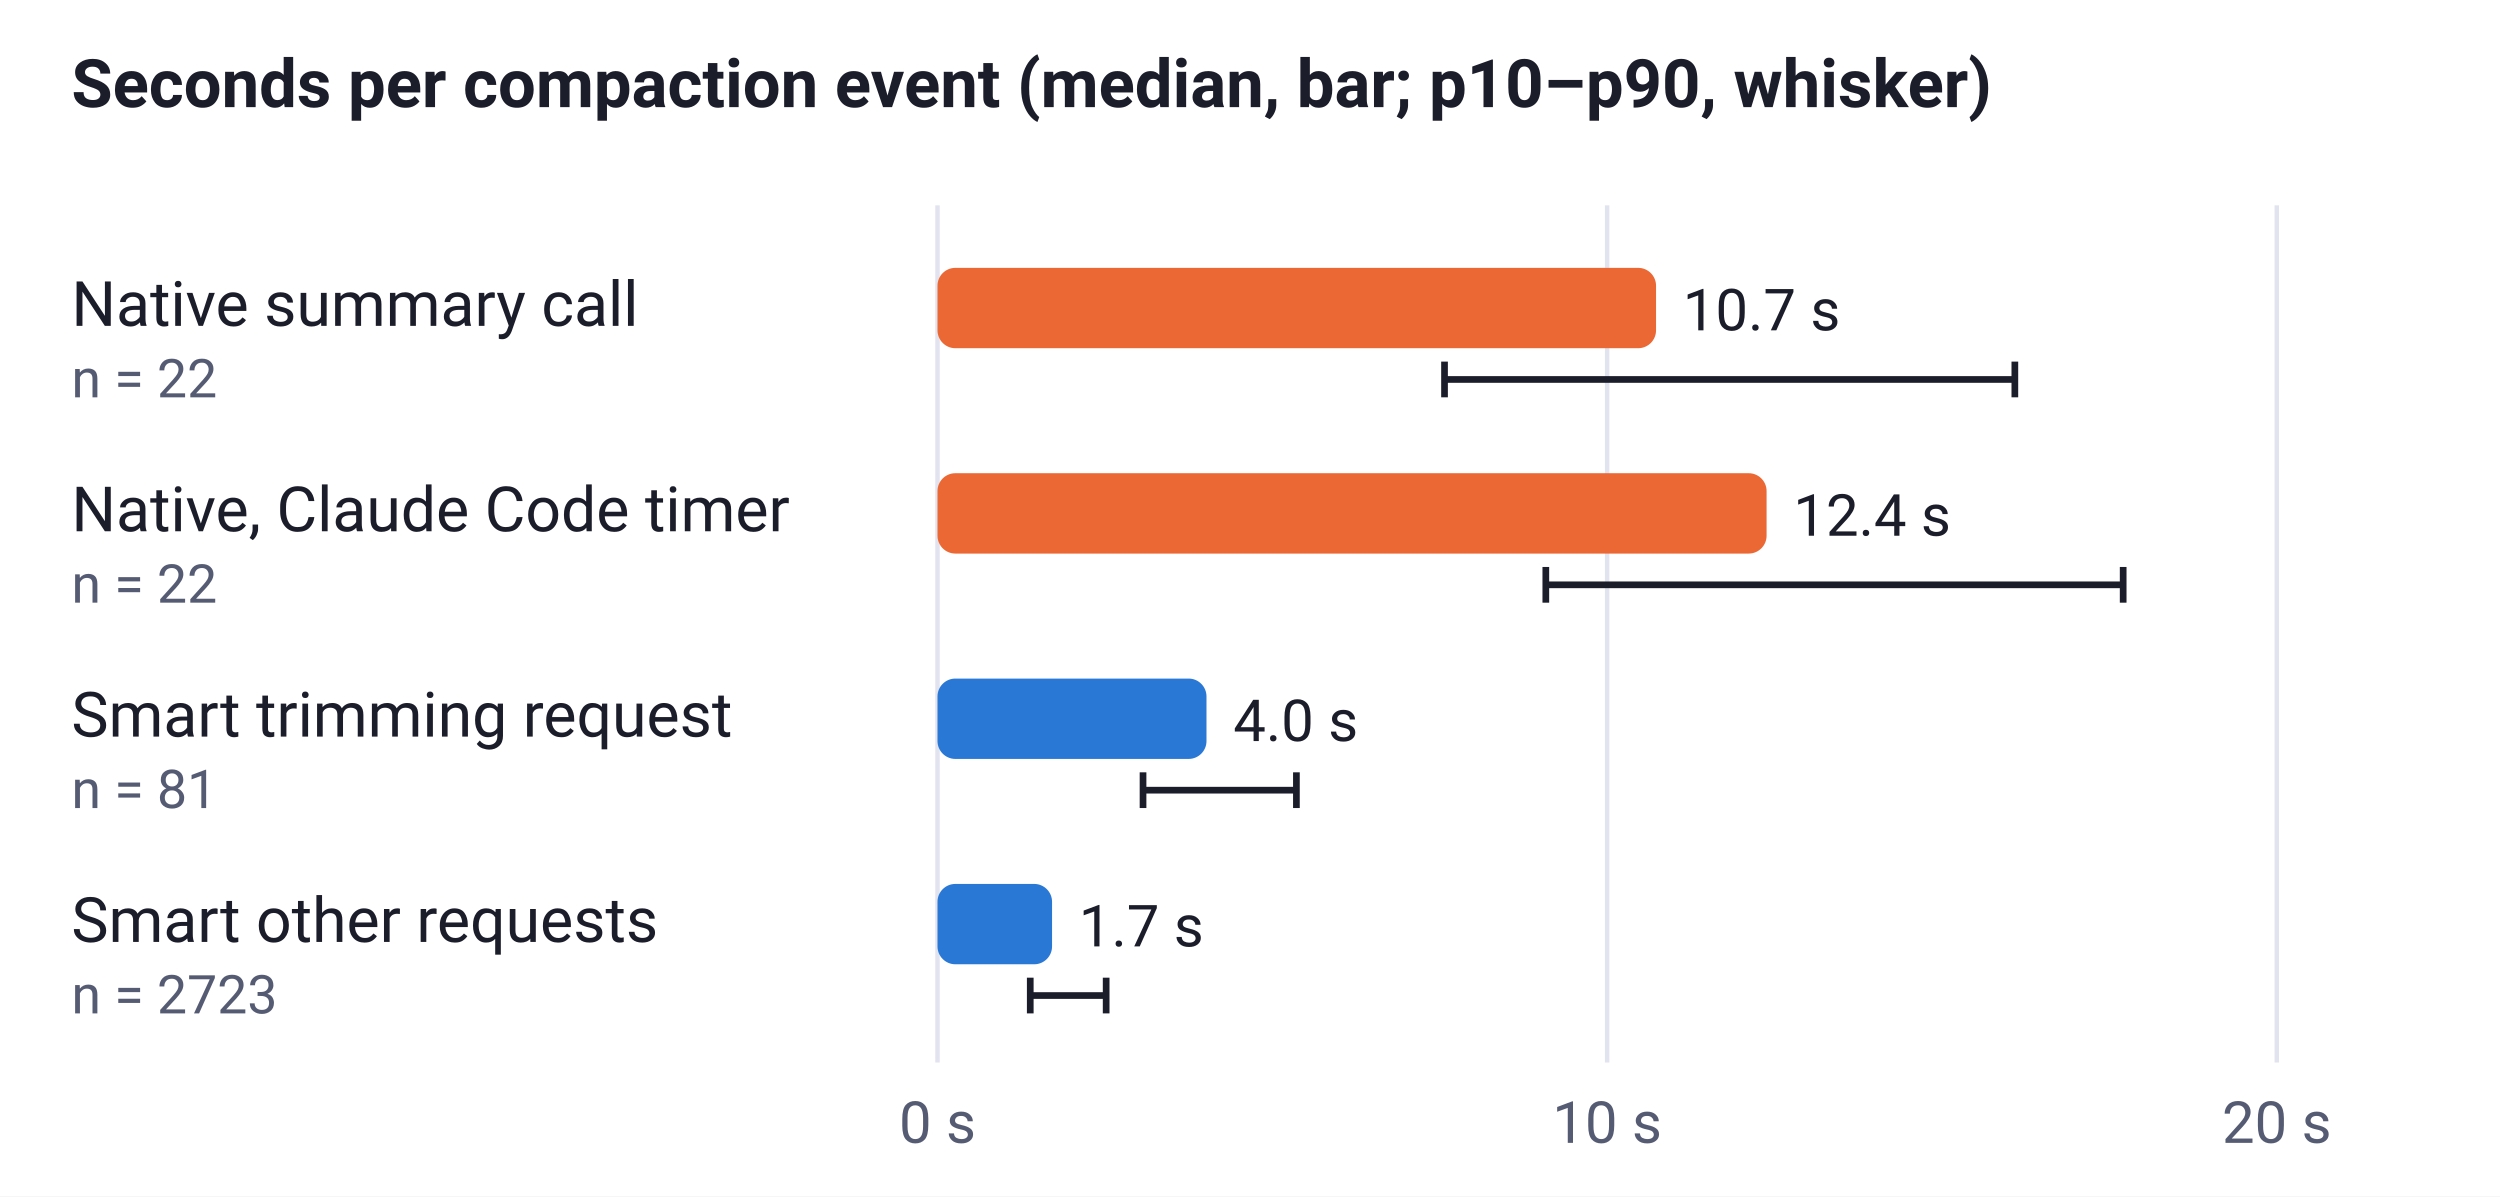
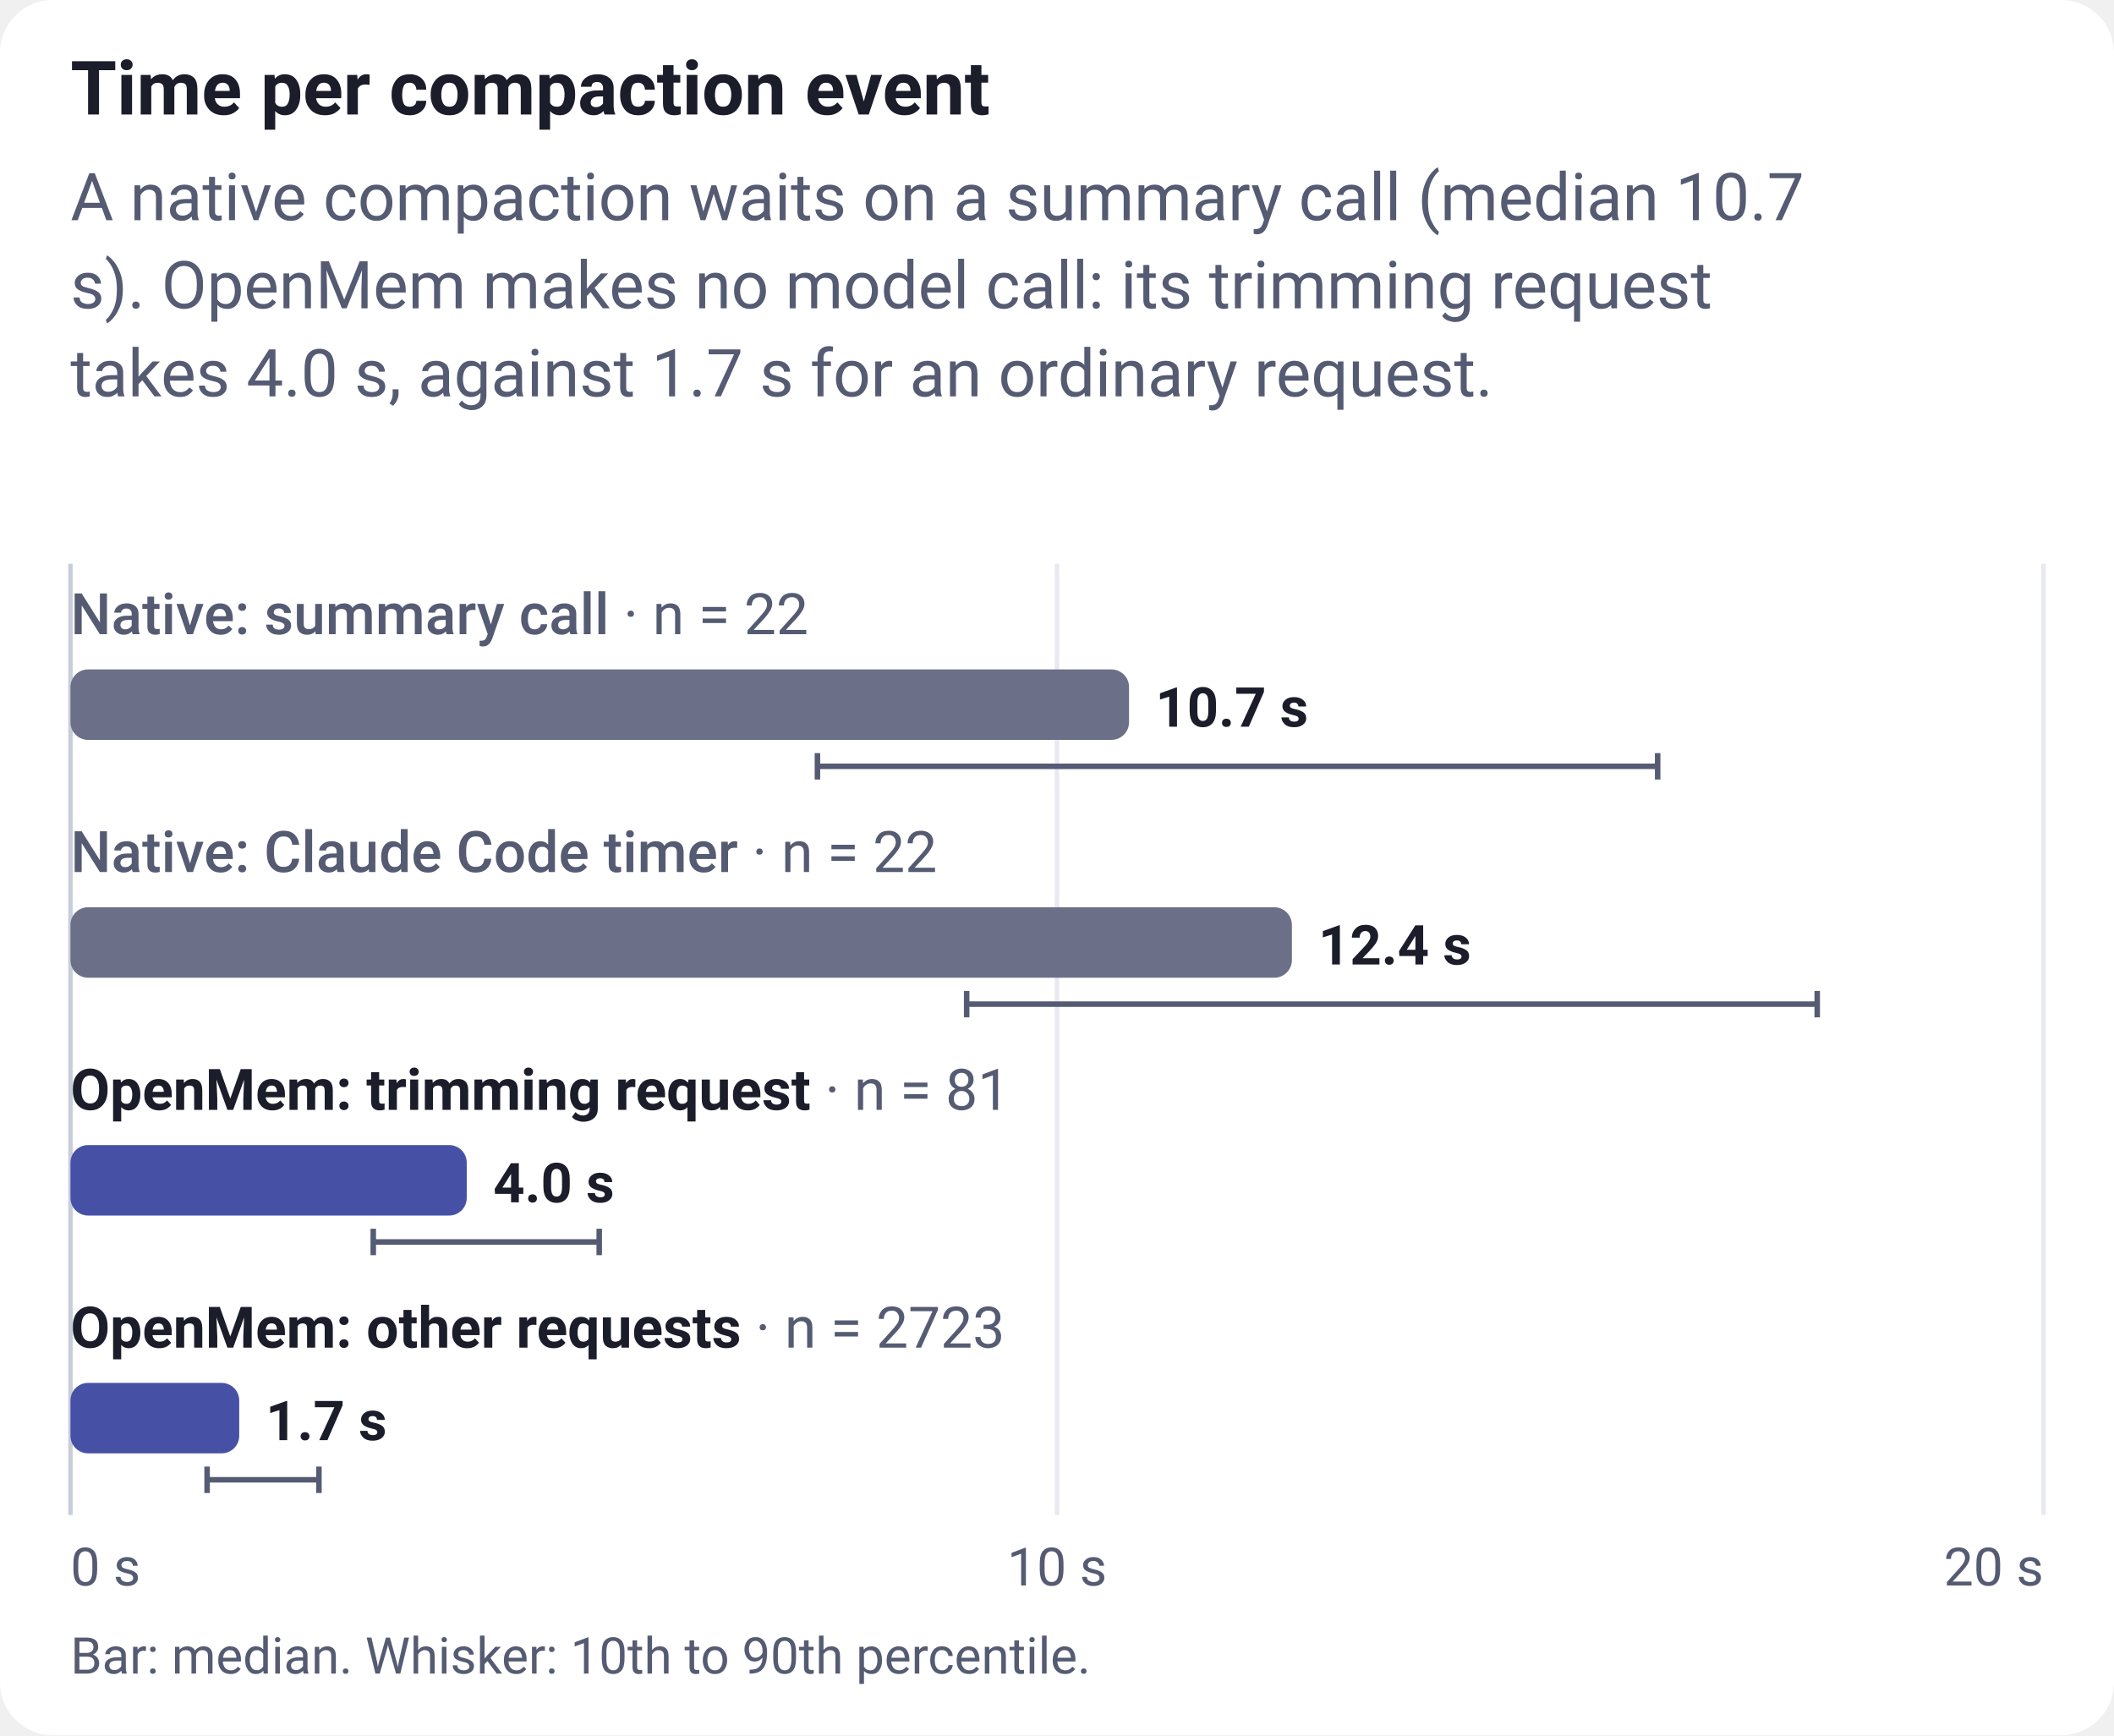
- <svg xmlns="http://www.w3.org/2000/svg" viewBox="0 0 560 268" width="560" height="268" role="img" font-family="system-ui, -apple-system, 'Segoe UI', Roboto, sans-serif">
-   <rect width="560" height="268" fill="#ffffff" />
-   <text x="16" y="24" font-size="15" font-weight="600" fill="#1b1d2a">Seconds per compaction event (median, bar; p10–p90, whisker)</text>
-   <line x1="210" x2="210" y1="46" y2="238" stroke="#e1e3ee" />
-   <text x="210" y="256" font-size="13" text-anchor="middle" fill="#555b72">0 s</text>
-   <line x1="360" x2="360" y1="46" y2="238" stroke="#e1e3ee" />
-   <text x="360" y="256" font-size="13" text-anchor="middle" fill="#555b72">10 s</text>
-   <line x1="510" x2="510" y1="46" y2="238" stroke="#e1e3ee" />
-   <text x="510" y="256" font-size="13" text-anchor="middle" fill="#555b72">20 s</text>
-   <text x="16" y="73" font-size="14" fill="#1b1d2a">Native summary call</text>
-   <text x="16" y="89" font-size="12" fill="#555b72">n = 22</text>
-   <rect x="210" y="60" width="160.953" height="18" rx="4" fill="#eb6834" />
-   <line x1="323.573" x2="451.327" y1="85" y2="85" stroke="#1b1d2a" stroke-width="1.5" />
-   <line x1="323.573" x2="323.573" y1="81" y2="89" stroke="#1b1d2a" stroke-width="1.5" />
-   <line x1="451.327" x2="451.327" y1="81" y2="89" stroke="#1b1d2a" stroke-width="1.5" />
-   <text x="376.953" y="74" font-size="13" fill="#1b1d2a">10.7 s</text>
-   <text x="16" y="119" font-size="14" fill="#1b1d2a">Native, Claude Code timer</text>
-   <text x="16" y="135" font-size="12" fill="#555b72">n = 22</text>
-   <rect x="210" y="106" width="185.715" height="18" rx="4" fill="#eb6834" />
-   <line x1="346.264" x2="475.59" y1="131" y2="131" stroke="#1b1d2a" stroke-width="1.5" />
-   <line x1="346.264" x2="346.264" y1="127" y2="135" stroke="#1b1d2a" stroke-width="1.5" />
-   <line x1="475.59" x2="475.59" y1="127" y2="135" stroke="#1b1d2a" stroke-width="1.5" />
-   <text x="401.715" y="120" font-size="13" fill="#1b1d2a">12.4 s</text>
-   <text x="16" y="165" font-size="14" fill="#1b1d2a">Smart trimming request</text>
-   <text x="16" y="181" font-size="12" fill="#555b72">n = 81</text>
-   <rect x="210" y="152" width="60.253" height="18" rx="4" fill="#2a78d6" />
-   <line x1="256.039" x2="290.395" y1="177" y2="177" stroke="#1b1d2a" stroke-width="1.5" />
-   <line x1="256.039" x2="256.039" y1="173" y2="181" stroke="#1b1d2a" stroke-width="1.5" />
-   <line x1="290.395" x2="290.395" y1="173" y2="181" stroke="#1b1d2a" stroke-width="1.5" />
-   <text x="276.253" y="166" font-size="13" fill="#1b1d2a">4.0 s</text>
-   <text x="16" y="211" font-size="14" fill="#1b1d2a">Smart other requests</text>
-   <text x="16" y="227" font-size="12" fill="#555b72">n = 2723</text>
-   <rect x="210" y="198" width="25.66" height="18" rx="4" fill="#2a78d6" />
-   <line x1="230.776" x2="247.778" y1="223" y2="223" stroke="#1b1d2a" stroke-width="1.5" />
-   <line x1="230.776" x2="230.776" y1="219" y2="227" stroke="#1b1d2a" stroke-width="1.5" />
-   <line x1="247.778" x2="247.778" y1="219" y2="227" stroke="#1b1d2a" stroke-width="1.5" />
-   <text x="241.66" y="212" font-size="13" fill="#1b1d2a">1.7 s</text>
+ <svg xmlns="http://www.w3.org/2000/svg" viewBox="0 0 480 394" width="480" height="394" role="img" aria-label="Time per compaction event" font-family="'DM Sans', system-ui, -apple-system, 'Segoe UI', Roboto, sans-serif">
+   <rect width="480" height="394" rx="12" fill="#ffffff" />
+   <text x="16" y="26" font-size="17" font-weight="700" fill="#1b1d2a">Time per compaction event</text>
+   <text x="16" y="50" font-size="15" fill="#555b72">A native compaction waits on a summary call (median 10.7</text>
+   <text x="16" y="70" font-size="15" fill="#555b72">s). OpenMem makes no model call: its trimming request</text>
+   <text x="16" y="90" font-size="15" fill="#555b72">takes 4.0 s, against 1.7 s for an ordinary request.</text>
+   <line x1="16" x2="16" y1="128" y2="344" stroke="#c9ccda" />
+   <text x="16" y="360" font-size="12" text-anchor="start" fill="#555b72">0 s</text>
+   <line x1="240" x2="240" y1="128" y2="344" stroke="#e8e9f1" />
+   <text x="240" y="360" font-size="12" text-anchor="middle" fill="#555b72">10 s</text>
+   <line x1="464" x2="464" y1="128" y2="344" stroke="#e8e9f1" />
+   <text x="464" y="360" font-size="12" text-anchor="end" fill="#555b72">20 s</text>
+   <text x="16" y="144" font-size="13" font-weight="500" fill="#555b72">Native: summary call <tspan font-weight="400" fill="#555b72">· n = 22</tspan>
+   </text>
+   <rect x="16" y="152" width="240.357" height="16" rx="4" fill="#6b7088" />
+   <line x1="185.603" x2="376.382" y1="174" y2="174" stroke="#555b72" stroke-width="1.25" />
+   <line x1="185.603" x2="185.603" y1="171" y2="177" stroke="#555b72" stroke-width="1.25" />
+   <line x1="376.382" x2="376.382" y1="171" y2="177" stroke="#555b72" stroke-width="1.25" />
+   <text x="262.357" y="165" font-size="12.5" font-weight="700" fill="#1b1d2a">10.7 s</text>
+   <text x="16" y="198" font-size="13" font-weight="500" fill="#555b72">Native: Claude Code timer <tspan font-weight="400" fill="#555b72">· n = 22</tspan>
+   </text>
+   <rect x="16" y="206" width="277.334" height="16" rx="4" fill="#6b7088" />
+   <line x1="219.488" x2="412.614" y1="228" y2="228" stroke="#555b72" stroke-width="1.25" />
+   <line x1="219.488" x2="219.488" y1="225" y2="231" stroke="#555b72" stroke-width="1.25" />
+   <line x1="412.614" x2="412.614" y1="225" y2="231" stroke="#555b72" stroke-width="1.25" />
+   <text x="299.334" y="219" font-size="12.5" font-weight="700" fill="#1b1d2a">12.4 s</text>
+   <text x="16" y="252" font-size="13" font-weight="700" fill="#1b1d2a">OpenMem: trimming request <tspan font-weight="400" fill="#555b72">· n = 81</tspan>
+   </text>
+   <rect x="16" y="260" width="89.978" height="16" rx="4" fill="#4651a6" />
+   <line x1="84.751" x2="136.056" y1="282" y2="282" stroke="#555b72" stroke-width="1.25" />
+   <line x1="84.751" x2="84.751" y1="279" y2="285" stroke="#555b72" stroke-width="1.25" />
+   <line x1="136.056" x2="136.056" y1="279" y2="285" stroke="#555b72" stroke-width="1.25" />
+   <text x="111.978" y="273" font-size="12.5" font-weight="700" fill="#1b1d2a">4.0 s</text>
+   <text x="16" y="306" font-size="13" font-weight="700" fill="#1b1d2a">OpenMem: other requests <tspan font-weight="400" fill="#555b72">· n = 2723</tspan>
+   </text>
+   <rect x="16" y="314" width="38.319" height="16" rx="4" fill="#4651a6" />
+   <line x1="47.026" x2="72.414" y1="336" y2="336" stroke="#555b72" stroke-width="1.25" />
+   <line x1="47.026" x2="47.026" y1="333" y2="339" stroke="#555b72" stroke-width="1.25" />
+   <line x1="72.414" x2="72.414" y1="333" y2="339" stroke="#555b72" stroke-width="1.25" />
+   <text x="60.319" y="327" font-size="12.5" font-weight="700" fill="#1b1d2a">1.7 s</text>
+   <text x="16" y="380" font-size="11.5" fill="#555b72">Bar: median. Whisker: 10th to 90th percentile.</text>
</svg>
